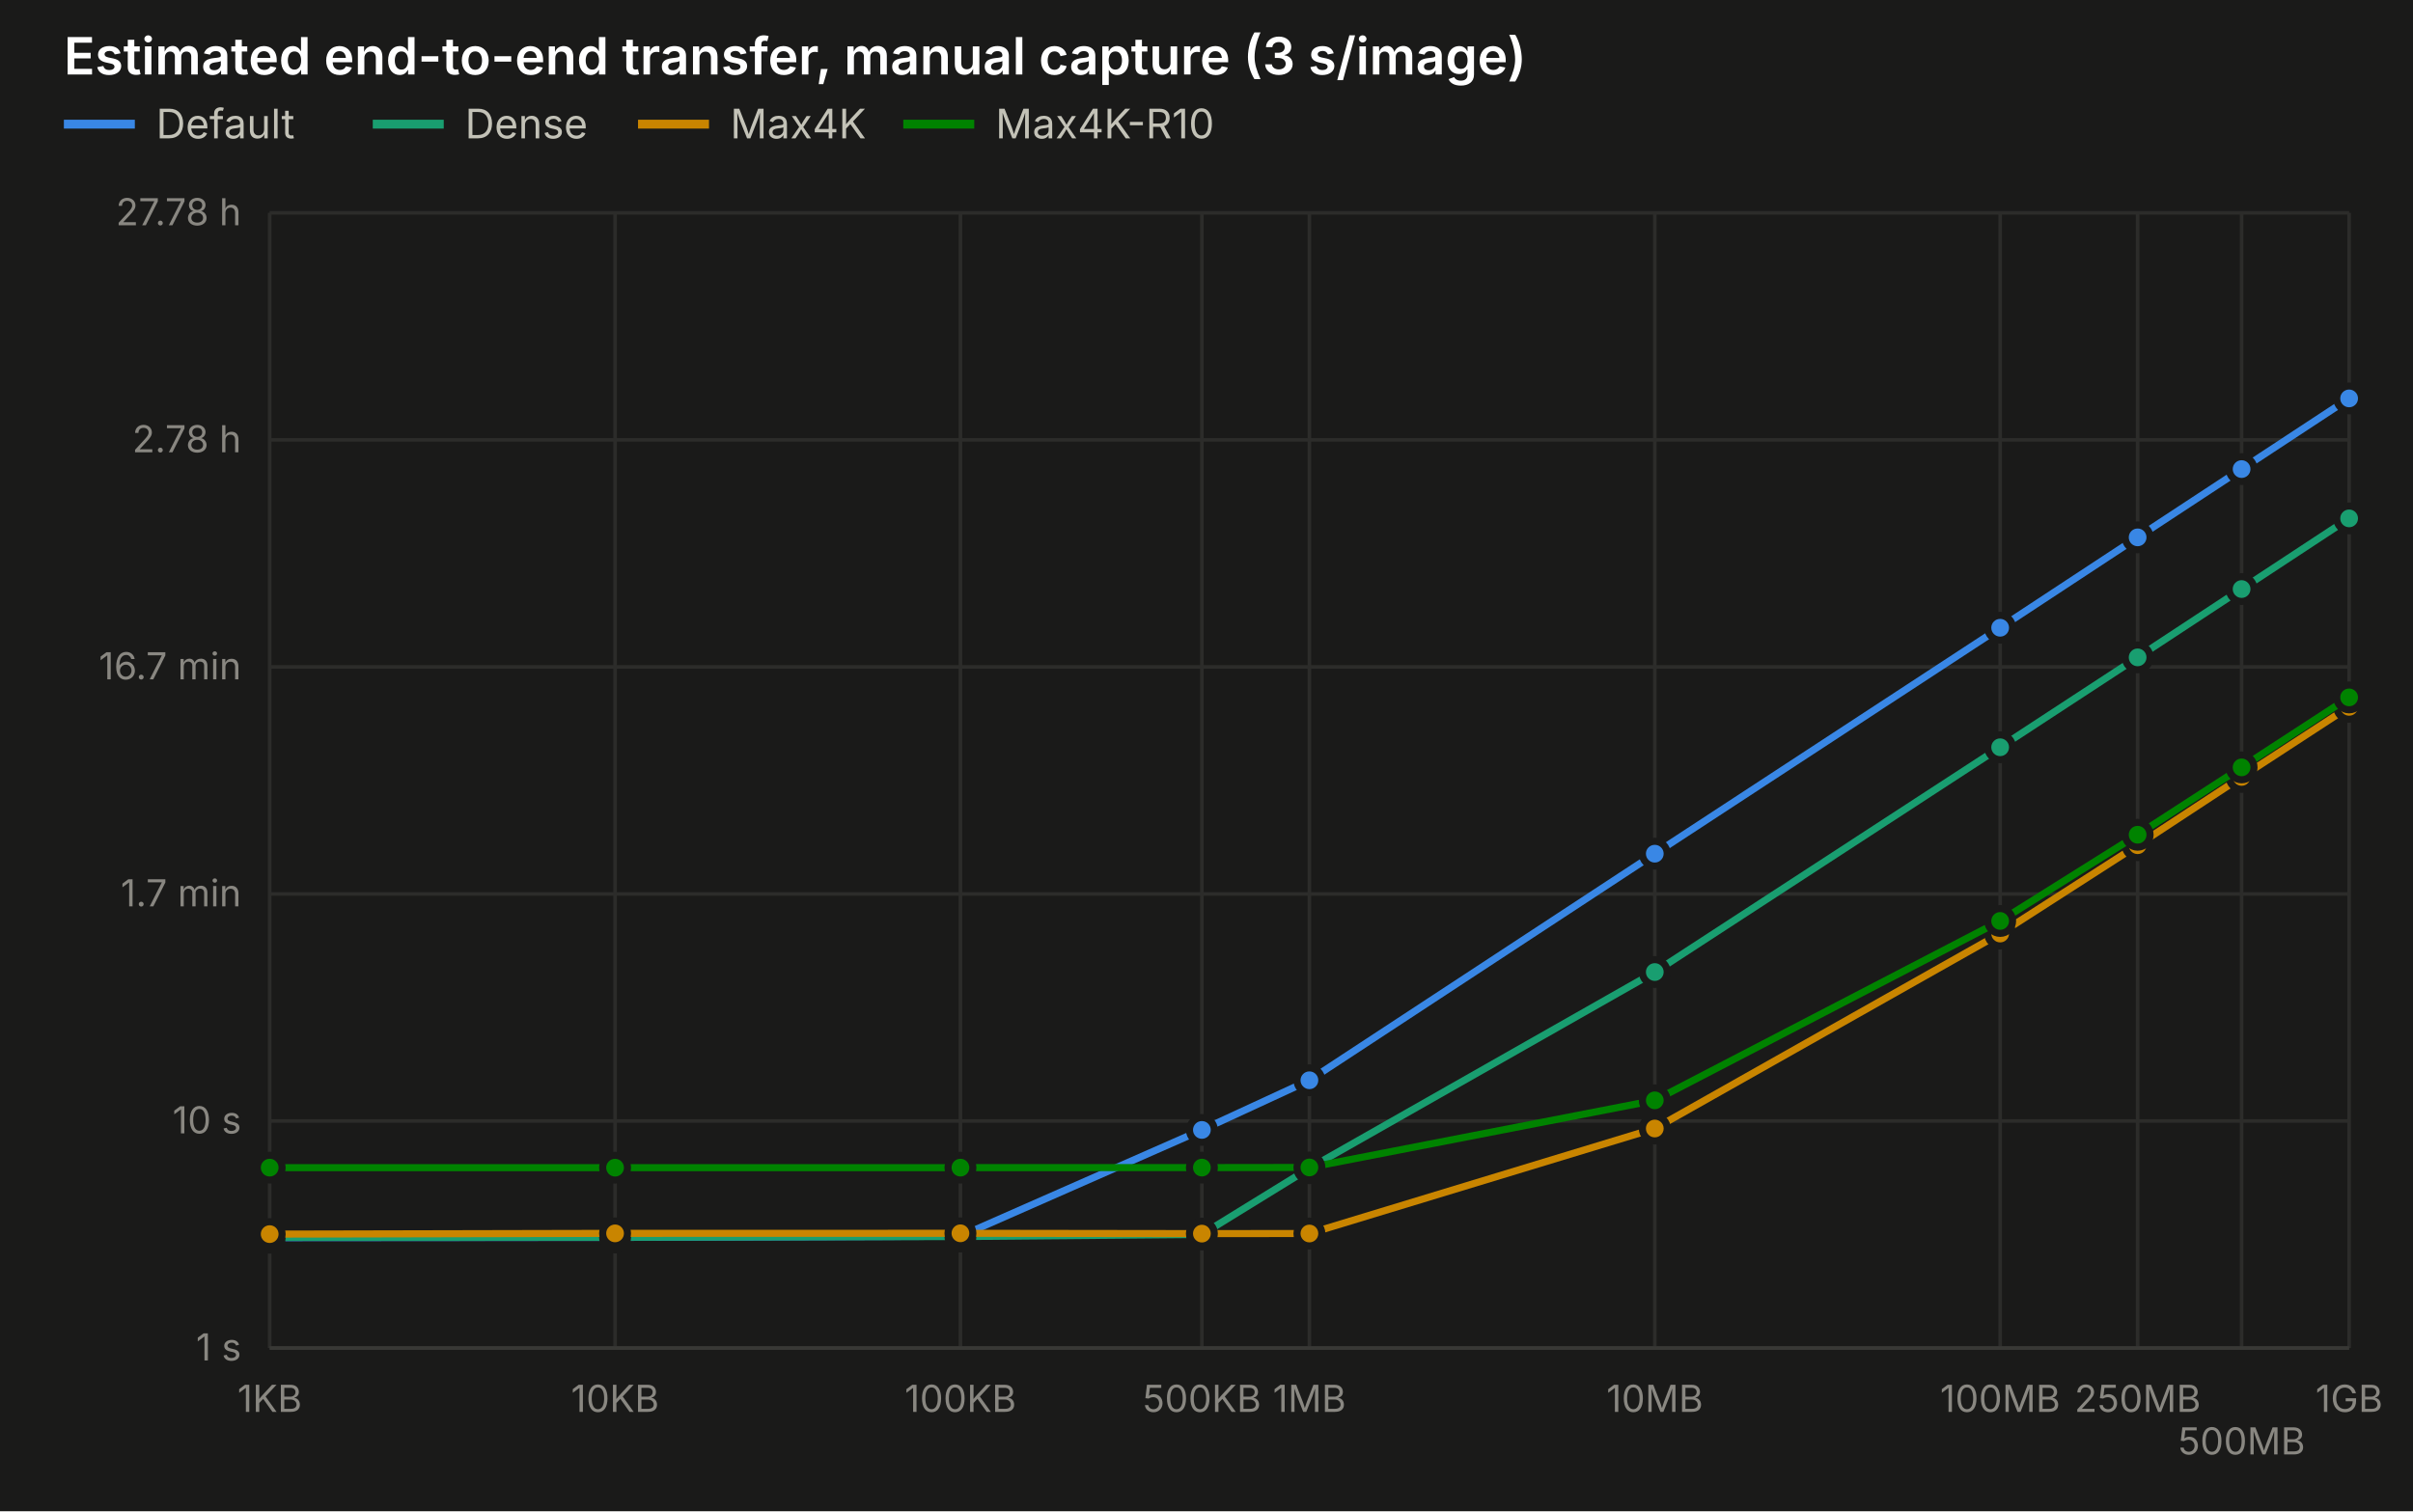
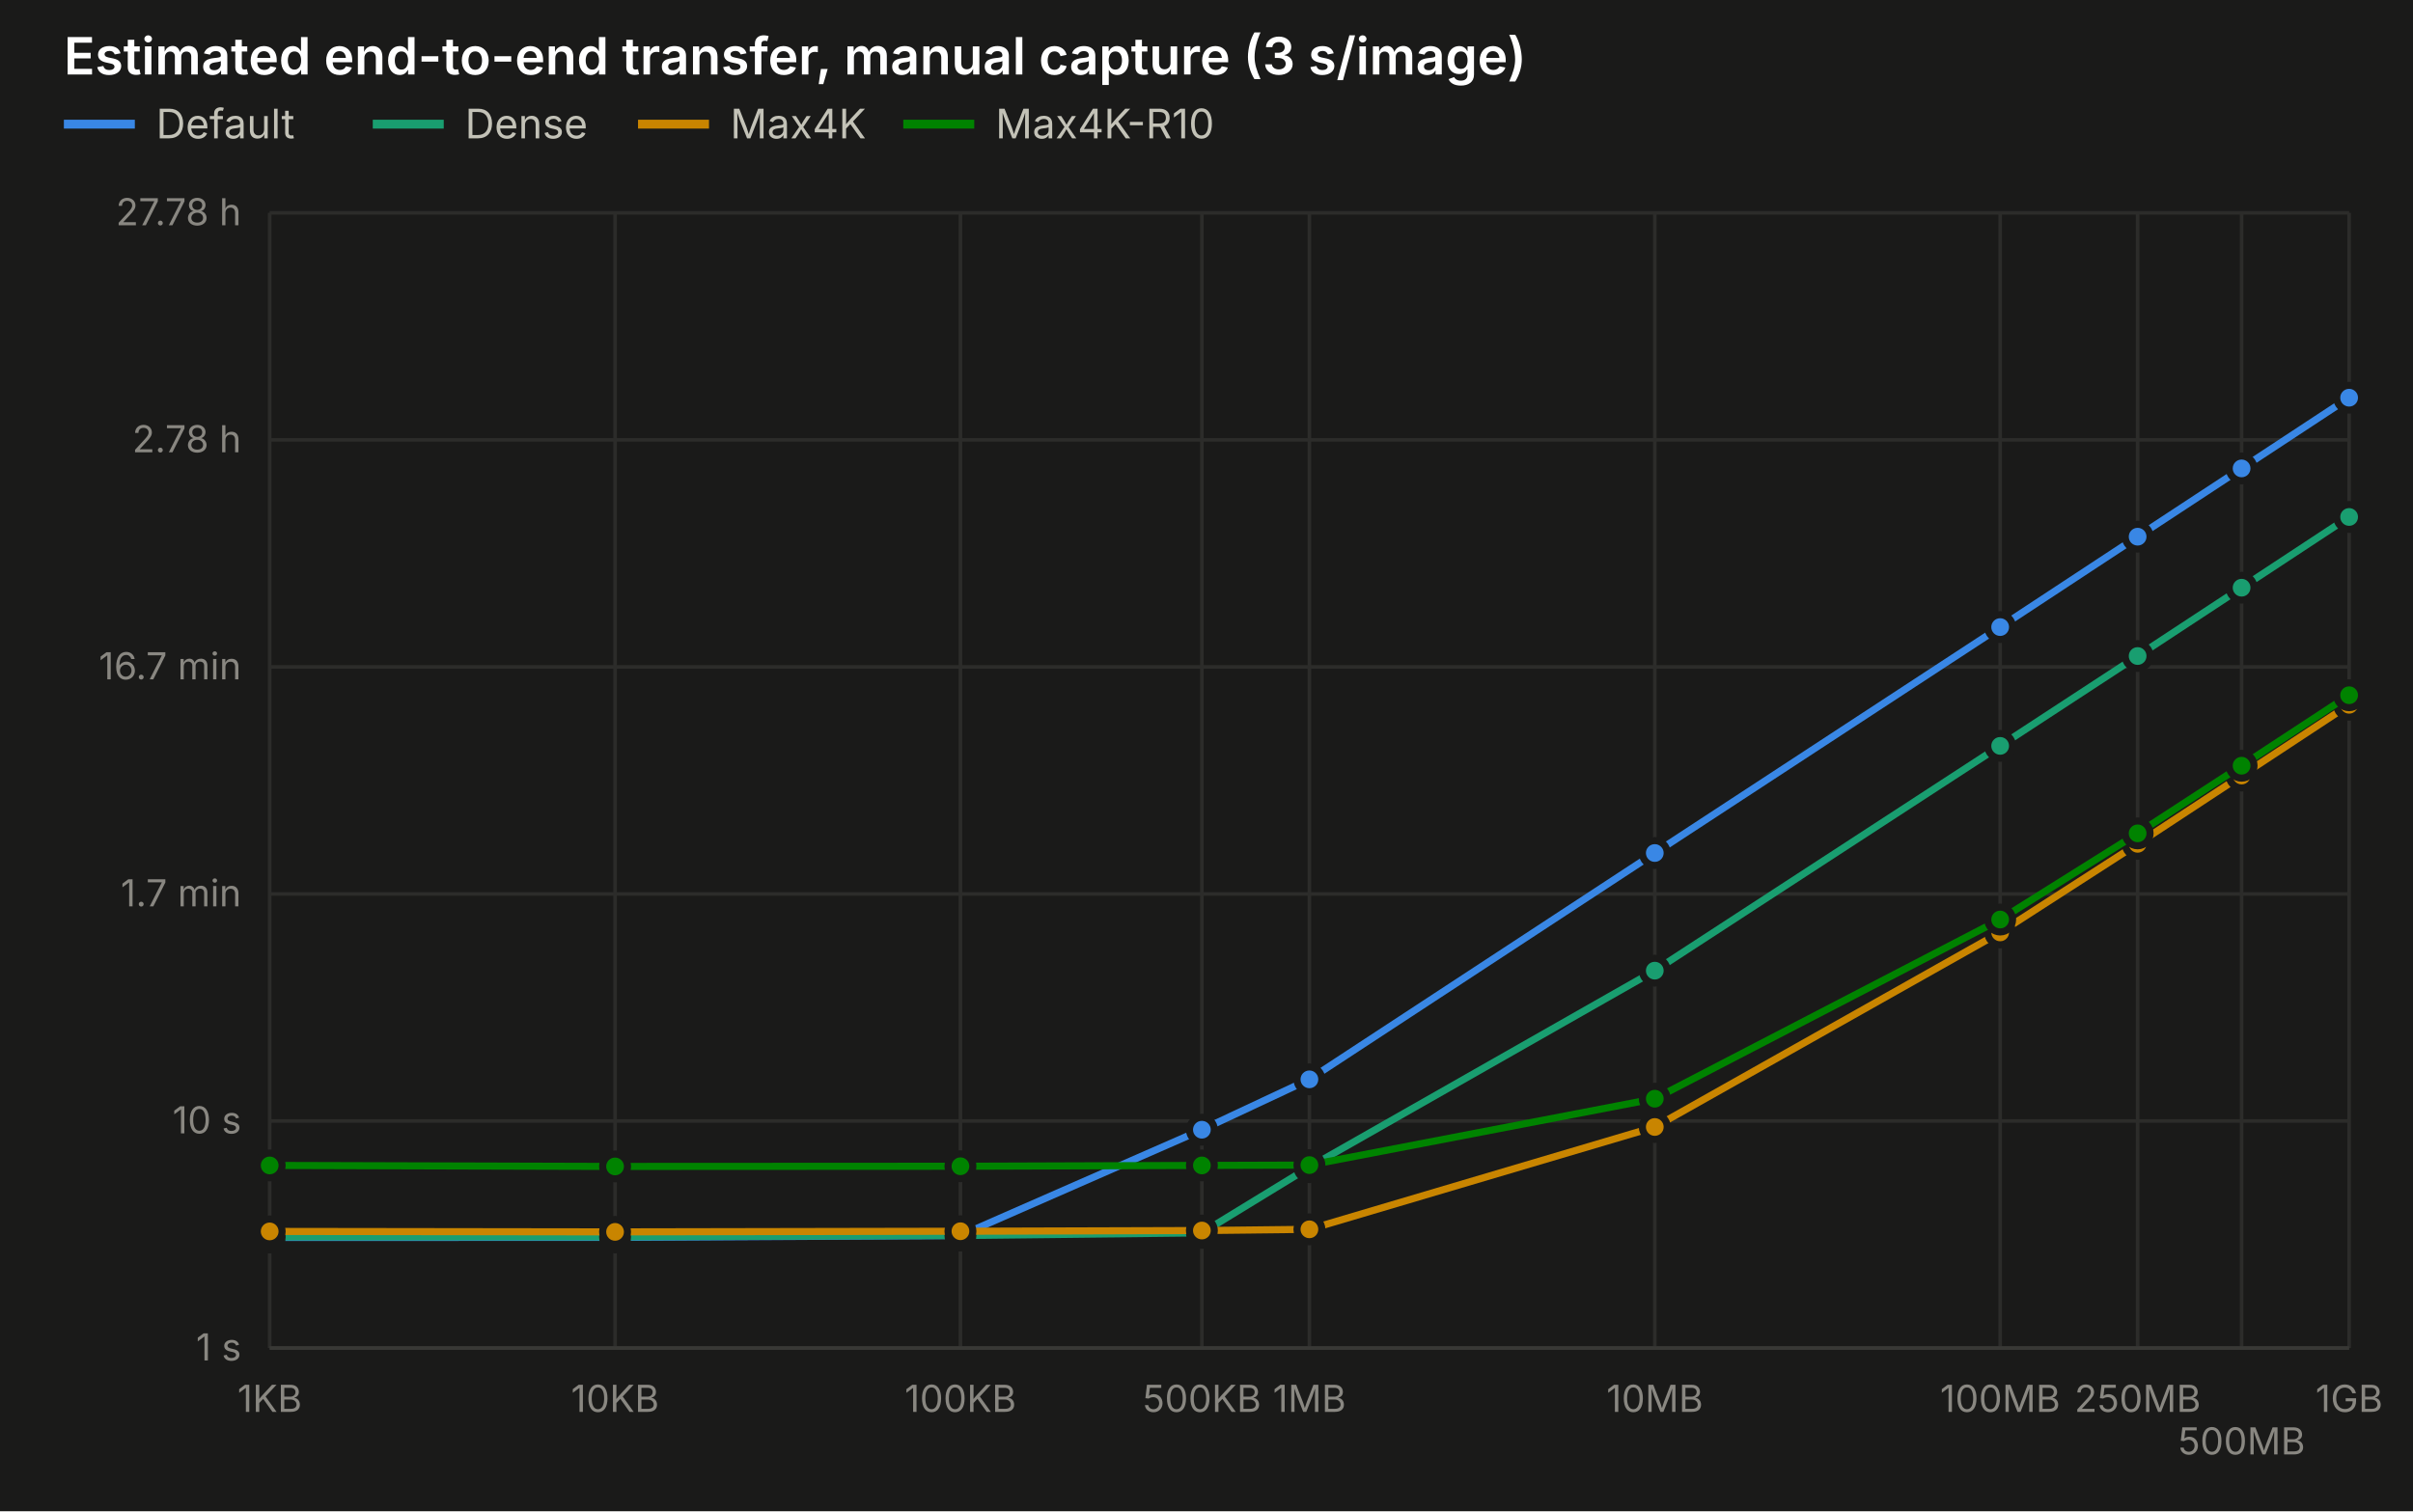
<svg xmlns="http://www.w3.org/2000/svg" viewBox="0 0 680 426" width="680" height="426" role="img" aria-label="Estimated end-to-end transfer, manual capture (3 s/image)">
  <rect width="680" height="426" fill="#1a1a19" />
  <text x="18" y="21" font-family="system-ui, -apple-system, Segoe UI, sans-serif" font-size="14.5" font-weight="600" fill="#ffffff">Estimated end-to-end transfer, manual capture (3 s/image)</text>
  <line x1="18" y1="35" x2="38" y2="35" stroke="#3987e5" stroke-width="2.5" />
  <text x="44" y="39" font-family="system-ui, -apple-system, Segoe UI, sans-serif" font-size="11.5" fill="#c3c2b7">Default</text>
  <line x1="105.05" y1="35" x2="125.05" y2="35" stroke="#199e70" stroke-width="2.5" />
  <text x="131.05" y="39" font-family="system-ui, -apple-system, Segoe UI, sans-serif" font-size="11.5" fill="#c3c2b7">Dense</text>
  <line x1="179.8" y1="35" x2="199.8" y2="35" stroke="#c98500" stroke-width="2.5" />
  <text x="205.8" y="39" font-family="system-ui, -apple-system, Segoe UI, sans-serif" font-size="11.5" fill="#c3c2b7">Max4K</text>
  <line x1="254.55" y1="35" x2="274.55" y2="35" stroke="#008300" stroke-width="2.5" />
  <text x="280.55" y="39" font-family="system-ui, -apple-system, Segoe UI, sans-serif" font-size="11.5" fill="#c3c2b7">Max4K-R10</text>
  <g transform="translate(0,46)">
    <line x1="76" y1="334" x2="662" y2="334" stroke="#2c2c2a" stroke-width="1" />
    <text x="68" y="337.5" fill="#898781" font-size="10.5" font-family="system-ui, -apple-system, Segoe UI, sans-serif" text-anchor="end">1 s</text>
    <line x1="76" y1="270" x2="662" y2="270" stroke="#2c2c2a" stroke-width="1" />
    <text x="68" y="273.5" fill="#898781" font-size="10.5" font-family="system-ui, -apple-system, Segoe UI, sans-serif" text-anchor="end">10 s</text>
    <line x1="76" y1="206" x2="662" y2="206" stroke="#2c2c2a" stroke-width="1" />
    <text x="68" y="209.5" fill="#898781" font-size="10.5" font-family="system-ui, -apple-system, Segoe UI, sans-serif" text-anchor="end">1.7 min</text>
    <line x1="76" y1="142" x2="662" y2="142" stroke="#2c2c2a" stroke-width="1" />
    <text x="68" y="145.5" fill="#898781" font-size="10.5" font-family="system-ui, -apple-system, Segoe UI, sans-serif" text-anchor="end">16.7 min</text>
    <line x1="76" y1="78" x2="662" y2="78" stroke="#2c2c2a" stroke-width="1" />
    <text x="68" y="81.5" fill="#898781" font-size="10.5" font-family="system-ui, -apple-system, Segoe UI, sans-serif" text-anchor="end">2.78 h</text>
    <line x1="76" y1="14" x2="662" y2="14" stroke="#2c2c2a" stroke-width="1" />
    <text x="68" y="17.5" fill="#898781" font-size="10.5" font-family="system-ui, -apple-system, Segoe UI, sans-serif" text-anchor="end">27.78 h</text>
    <line x1="76" y1="14" x2="76" y2="334" stroke="#2c2c2a" stroke-width="1" />
    <text x="76" y="352" fill="#898781" font-size="10.5" font-family="system-ui, -apple-system, Segoe UI, sans-serif" text-anchor="middle">1KB</text>
    <line x1="173.33" y1="14" x2="173.33" y2="334" stroke="#2c2c2a" stroke-width="1" />
    <text x="173.33" y="352" fill="#898781" font-size="10.5" font-family="system-ui, -apple-system, Segoe UI, sans-serif" text-anchor="middle">10KB</text>
    <line x1="270.66" y1="14" x2="270.66" y2="334" stroke="#2c2c2a" stroke-width="1" />
    <text x="270.66" y="352" fill="#898781" font-size="10.5" font-family="system-ui, -apple-system, Segoe UI, sans-serif" text-anchor="middle">100KB</text>
    <line x1="338.7" y1="14" x2="338.7" y2="334" stroke="#2c2c2a" stroke-width="1" />
    <text x="338.7" y="352" fill="#898781" font-size="10.5" font-family="system-ui, -apple-system, Segoe UI, sans-serif" text-anchor="middle">500KB</text>
    <line x1="369" y1="14" x2="369" y2="334" stroke="#2c2c2a" stroke-width="1" />
    <text x="369" y="352" fill="#898781" font-size="10.5" font-family="system-ui, -apple-system, Segoe UI, sans-serif" text-anchor="middle">1MB</text>
    <line x1="466.33" y1="14" x2="466.33" y2="334" stroke="#2c2c2a" stroke-width="1" />
    <text x="466.33" y="352" fill="#898781" font-size="10.5" font-family="system-ui, -apple-system, Segoe UI, sans-serif" text-anchor="middle">10MB</text>
    <line x1="563.66" y1="14" x2="563.66" y2="334" stroke="#2c2c2a" stroke-width="1" />
    <text x="563.66" y="352" fill="#898781" font-size="10.5" font-family="system-ui, -apple-system, Segoe UI, sans-serif" text-anchor="middle">100MB</text>
    <line x1="602.4" y1="14" x2="602.4" y2="334" stroke="#2c2c2a" stroke-width="1" />
    <text x="602.4" y="352" fill="#898781" font-size="10.5" font-family="system-ui, -apple-system, Segoe UI, sans-serif" text-anchor="middle">250MB</text>
    <line x1="631.7" y1="14" x2="631.7" y2="334" stroke="#2c2c2a" stroke-width="1" />
    <text x="631.7" y="364" fill="#898781" font-size="10.5" font-family="system-ui, -apple-system, Segoe UI, sans-serif" text-anchor="middle">500MB</text>
    <line x1="662" y1="14" x2="662" y2="334" stroke="#2c2c2a" stroke-width="1" />
    <text x="662" y="352" fill="#898781" font-size="10.5" font-family="system-ui, -apple-system, Segoe UI, sans-serif" text-anchor="middle">1GB</text>
    <line x1="76" y1="334" x2="662" y2="334" stroke="#383835" stroke-width="1" />
-     <polyline points="76,302.9 173.33,302.82 270.66,302.48 338.7,272.52 369,258.52 466.33,194.65 563.66,130.96 602.4,105.48 631.7,86.23 662,66.31" fill="none" stroke="#3987e5" stroke-width="2" />
-     <circle cx="76" cy="302.9" r="3.5" fill="#3987e5" stroke="#1a1a19" stroke-width="2" />
-     <circle cx="173.33" cy="302.82" r="3.5" fill="#3987e5" stroke="#1a1a19" stroke-width="2" />
-     <circle cx="270.66" cy="302.48" r="3.5" fill="#3987e5" stroke="#1a1a19" stroke-width="2" />
-     <circle cx="338.7" cy="272.52" r="3.5" fill="#3987e5" stroke="#1a1a19" stroke-width="2" />
-     <circle cx="369" cy="258.52" r="3.5" fill="#3987e5" stroke="#1a1a19" stroke-width="2" />
-     <circle cx="466.33" cy="194.65" r="3.5" fill="#3987e5" stroke="#1a1a19" stroke-width="2" />
-     <circle cx="563.66" cy="130.96" r="3.5" fill="#3987e5" stroke="#1a1a19" stroke-width="2" />
-     <circle cx="602.4" cy="105.48" r="3.5" fill="#3987e5" stroke="#1a1a19" stroke-width="2" />
-     <circle cx="631.7" cy="86.23" r="3.5" fill="#3987e5" stroke="#1a1a19" stroke-width="2" />
-     <circle cx="662" cy="66.31" r="3.5" fill="#3987e5" stroke="#1a1a19" stroke-width="2" />
-     <polyline points="76,302.82 173.33,302.79 270.66,302.58 338.7,301.99 369,283.32 466.33,228.01 563.66,164.65 602.4,139.31 631.7,120.05 662,100.13" fill="none" stroke="#199e70" stroke-width="2" />
-     <circle cx="76" cy="302.82" r="3.5" fill="#199e70" stroke="#1a1a19" stroke-width="2" />
-     <circle cx="173.33" cy="302.79" r="3.5" fill="#199e70" stroke="#1a1a19" stroke-width="2" />
-     <circle cx="270.66" cy="302.58" r="3.5" fill="#199e70" stroke="#1a1a19" stroke-width="2" />
-     <circle cx="338.7" cy="301.99" r="3.5" fill="#199e70" stroke="#1a1a19" stroke-width="2" />
-     <circle cx="369" cy="283.32" r="3.5" fill="#199e70" stroke="#1a1a19" stroke-width="2" />
-     <circle cx="466.33" cy="228.01" r="3.5" fill="#199e70" stroke="#1a1a19" stroke-width="2" />
-     <circle cx="563.66" cy="164.65" r="3.5" fill="#199e70" stroke="#1a1a19" stroke-width="2" />
-     <circle cx="602.4" cy="139.31" r="3.5" fill="#199e70" stroke="#1a1a19" stroke-width="2" />
-     <circle cx="631.7" cy="120.05" r="3.5" fill="#199e70" stroke="#1a1a19" stroke-width="2" />
-     <circle cx="662" cy="100.13" r="3.5" fill="#199e70" stroke="#1a1a19" stroke-width="2" />
-     <polyline points="76,301.89 173.33,301.68 270.66,301.66 338.7,301.75 369,301.72 466.33,272.12 563.66,217.16 602.4,192.26 631.7,173.01 662,153.25" fill="none" stroke="#c98500" stroke-width="2" />
-     <circle cx="76" cy="301.89" r="3.5" fill="#c98500" stroke="#1a1a19" stroke-width="2" />
-     <circle cx="173.33" cy="301.68" r="3.5" fill="#c98500" stroke="#1a1a19" stroke-width="2" />
-     <circle cx="270.66" cy="301.66" r="3.5" fill="#c98500" stroke="#1a1a19" stroke-width="2" />
-     <circle cx="338.7" cy="301.75" r="3.5" fill="#c98500" stroke="#1a1a19" stroke-width="2" />
-     <circle cx="369" cy="301.72" r="3.5" fill="#c98500" stroke="#1a1a19" stroke-width="2" />
-     <circle cx="466.33" cy="272.12" r="3.5" fill="#c98500" stroke="#1a1a19" stroke-width="2" />
-     <circle cx="563.66" cy="217.16" r="3.5" fill="#c98500" stroke="#1a1a19" stroke-width="2" />
-     <circle cx="602.4" cy="192.26" r="3.5" fill="#c98500" stroke="#1a1a19" stroke-width="2" />
-     <circle cx="631.7" cy="173.01" r="3.5" fill="#c98500" stroke="#1a1a19" stroke-width="2" />
-     <circle cx="662" cy="153.25" r="3.5" fill="#c98500" stroke="#1a1a19" stroke-width="2" />
-     <polyline points="76,283.15 173.33,283.16 270.66,283.15 338.7,283.14 369,283.1 466.33,264.18 563.66,213.61 602.4,189.31 631.7,170.32 662,150.59" fill="none" stroke="#008300" stroke-width="2" />
-     <circle cx="76" cy="283.15" r="3.5" fill="#008300" stroke="#1a1a19" stroke-width="2" />
-     <circle cx="173.33" cy="283.16" r="3.5" fill="#008300" stroke="#1a1a19" stroke-width="2" />
-     <circle cx="270.66" cy="283.15" r="3.5" fill="#008300" stroke="#1a1a19" stroke-width="2" />
-     <circle cx="338.7" cy="283.14" r="3.5" fill="#008300" stroke="#1a1a19" stroke-width="2" />
-     <circle cx="369" cy="283.1" r="3.5" fill="#008300" stroke="#1a1a19" stroke-width="2" />
-     <circle cx="466.33" cy="264.18" r="3.5" fill="#008300" stroke="#1a1a19" stroke-width="2" />
-     <circle cx="563.66" cy="213.61" r="3.5" fill="#008300" stroke="#1a1a19" stroke-width="2" />
-     <circle cx="602.4" cy="189.31" r="3.5" fill="#008300" stroke="#1a1a19" stroke-width="2" />
-     <circle cx="631.7" cy="170.32" r="3.5" fill="#008300" stroke="#1a1a19" stroke-width="2" />
-     <circle cx="662" cy="150.59" r="3.5" fill="#008300" stroke="#1a1a19" stroke-width="2" />
+     <polyline points="76,302.83 173.33,302.81 270.66,302.29 338.7,272.46 369,258.26 466.33,194.46 563.66,130.77 602.4,105.29 631.7,86.04 662,66.11" fill="none" stroke="#3987e5" stroke-width="2" />
+     <circle cx="76" cy="302.83" r="3.5" fill="#3987e5" stroke="#1a1a19" stroke-width="2" />
+     <circle cx="173.33" cy="302.81" r="3.5" fill="#3987e5" stroke="#1a1a19" stroke-width="2" />
+     <circle cx="270.66" cy="302.29" r="3.5" fill="#3987e5" stroke="#1a1a19" stroke-width="2" />
+     <circle cx="338.7" cy="272.46" r="3.5" fill="#3987e5" stroke="#1a1a19" stroke-width="2" />
+     <circle cx="369" cy="258.26" r="3.5" fill="#3987e5" stroke="#1a1a19" stroke-width="2" />
+     <circle cx="466.33" cy="194.46" r="3.5" fill="#3987e5" stroke="#1a1a19" stroke-width="2" />
+     <circle cx="563.66" cy="130.77" r="3.5" fill="#3987e5" stroke="#1a1a19" stroke-width="2" />
+     <circle cx="602.4" cy="105.29" r="3.5" fill="#3987e5" stroke="#1a1a19" stroke-width="2" />
+     <circle cx="631.7" cy="86.04" r="3.5" fill="#3987e5" stroke="#1a1a19" stroke-width="2" />
+     <circle cx="662" cy="66.11" r="3.5" fill="#3987e5" stroke="#1a1a19" stroke-width="2" />
+     <polyline points="76,302.69 173.33,302.68 270.66,302.29 338.7,301.54 369,283.01 466.33,227.62 563.66,164.26 602.4,138.93 631.7,119.67 662,99.73" fill="none" stroke="#199e70" stroke-width="2" />
+     <circle cx="76" cy="302.69" r="3.5" fill="#199e70" stroke="#1a1a19" stroke-width="2" />
+     <circle cx="173.33" cy="302.68" r="3.5" fill="#199e70" stroke="#1a1a19" stroke-width="2" />
+     <circle cx="270.66" cy="302.29" r="3.5" fill="#199e70" stroke="#1a1a19" stroke-width="2" />
+     <circle cx="338.7" cy="301.54" r="3.5" fill="#199e70" stroke="#1a1a19" stroke-width="2" />
+     <circle cx="369" cy="283.01" r="3.5" fill="#199e70" stroke="#1a1a19" stroke-width="2" />
+     <circle cx="466.33" cy="227.62" r="3.5" fill="#199e70" stroke="#1a1a19" stroke-width="2" />
+     <circle cx="563.66" cy="164.26" r="3.5" fill="#199e70" stroke="#1a1a19" stroke-width="2" />
+     <circle cx="602.4" cy="138.93" r="3.5" fill="#199e70" stroke="#1a1a19" stroke-width="2" />
+     <circle cx="631.7" cy="119.67" r="3.5" fill="#199e70" stroke="#1a1a19" stroke-width="2" />
+     <circle cx="662" cy="99.73" r="3.5" fill="#199e70" stroke="#1a1a19" stroke-width="2" />
+     <polyline points="76,301.13 173.33,301.26 270.66,301.08 338.7,300.88 369,300.54 466.33,271.69 563.66,216.84 602.4,191.87 631.7,172.62 662,152.67" fill="none" stroke="#c98500" stroke-width="2" />
+     <circle cx="76" cy="301.13" r="3.5" fill="#c98500" stroke="#1a1a19" stroke-width="2" />
+     <circle cx="173.33" cy="301.26" r="3.5" fill="#c98500" stroke="#1a1a19" stroke-width="2" />
+     <circle cx="270.66" cy="301.08" r="3.5" fill="#c98500" stroke="#1a1a19" stroke-width="2" />
+     <circle cx="338.7" cy="300.88" r="3.5" fill="#c98500" stroke="#1a1a19" stroke-width="2" />
+     <circle cx="369" cy="300.54" r="3.5" fill="#c98500" stroke="#1a1a19" stroke-width="2" />
+     <circle cx="466.33" cy="271.69" r="3.5" fill="#c98500" stroke="#1a1a19" stroke-width="2" />
+     <circle cx="563.66" cy="216.84" r="3.5" fill="#c98500" stroke="#1a1a19" stroke-width="2" />
+     <circle cx="602.4" cy="191.87" r="3.5" fill="#c98500" stroke="#1a1a19" stroke-width="2" />
+     <circle cx="631.7" cy="172.62" r="3.5" fill="#c98500" stroke="#1a1a19" stroke-width="2" />
+     <circle cx="662" cy="152.67" r="3.5" fill="#c98500" stroke="#1a1a19" stroke-width="2" />
+     <polyline points="76,282.53 173.33,282.81 270.66,282.76 338.7,282.53 369,282.43 466.33,263.72 563.66,213.21 602.4,188.92 631.7,169.85 662,149.98" fill="none" stroke="#008300" stroke-width="2" />
+     <circle cx="76" cy="282.53" r="3.5" fill="#008300" stroke="#1a1a19" stroke-width="2" />
+     <circle cx="173.33" cy="282.81" r="3.5" fill="#008300" stroke="#1a1a19" stroke-width="2" />
+     <circle cx="270.66" cy="282.76" r="3.5" fill="#008300" stroke="#1a1a19" stroke-width="2" />
+     <circle cx="338.7" cy="282.53" r="3.5" fill="#008300" stroke="#1a1a19" stroke-width="2" />
+     <circle cx="369" cy="282.43" r="3.5" fill="#008300" stroke="#1a1a19" stroke-width="2" />
+     <circle cx="466.33" cy="263.72" r="3.5" fill="#008300" stroke="#1a1a19" stroke-width="2" />
+     <circle cx="563.66" cy="213.21" r="3.5" fill="#008300" stroke="#1a1a19" stroke-width="2" />
+     <circle cx="602.4" cy="188.92" r="3.5" fill="#008300" stroke="#1a1a19" stroke-width="2" />
+     <circle cx="631.7" cy="169.85" r="3.5" fill="#008300" stroke="#1a1a19" stroke-width="2" />
+     <circle cx="662" cy="149.98" r="3.5" fill="#008300" stroke="#1a1a19" stroke-width="2" />
  </g>
</svg>
